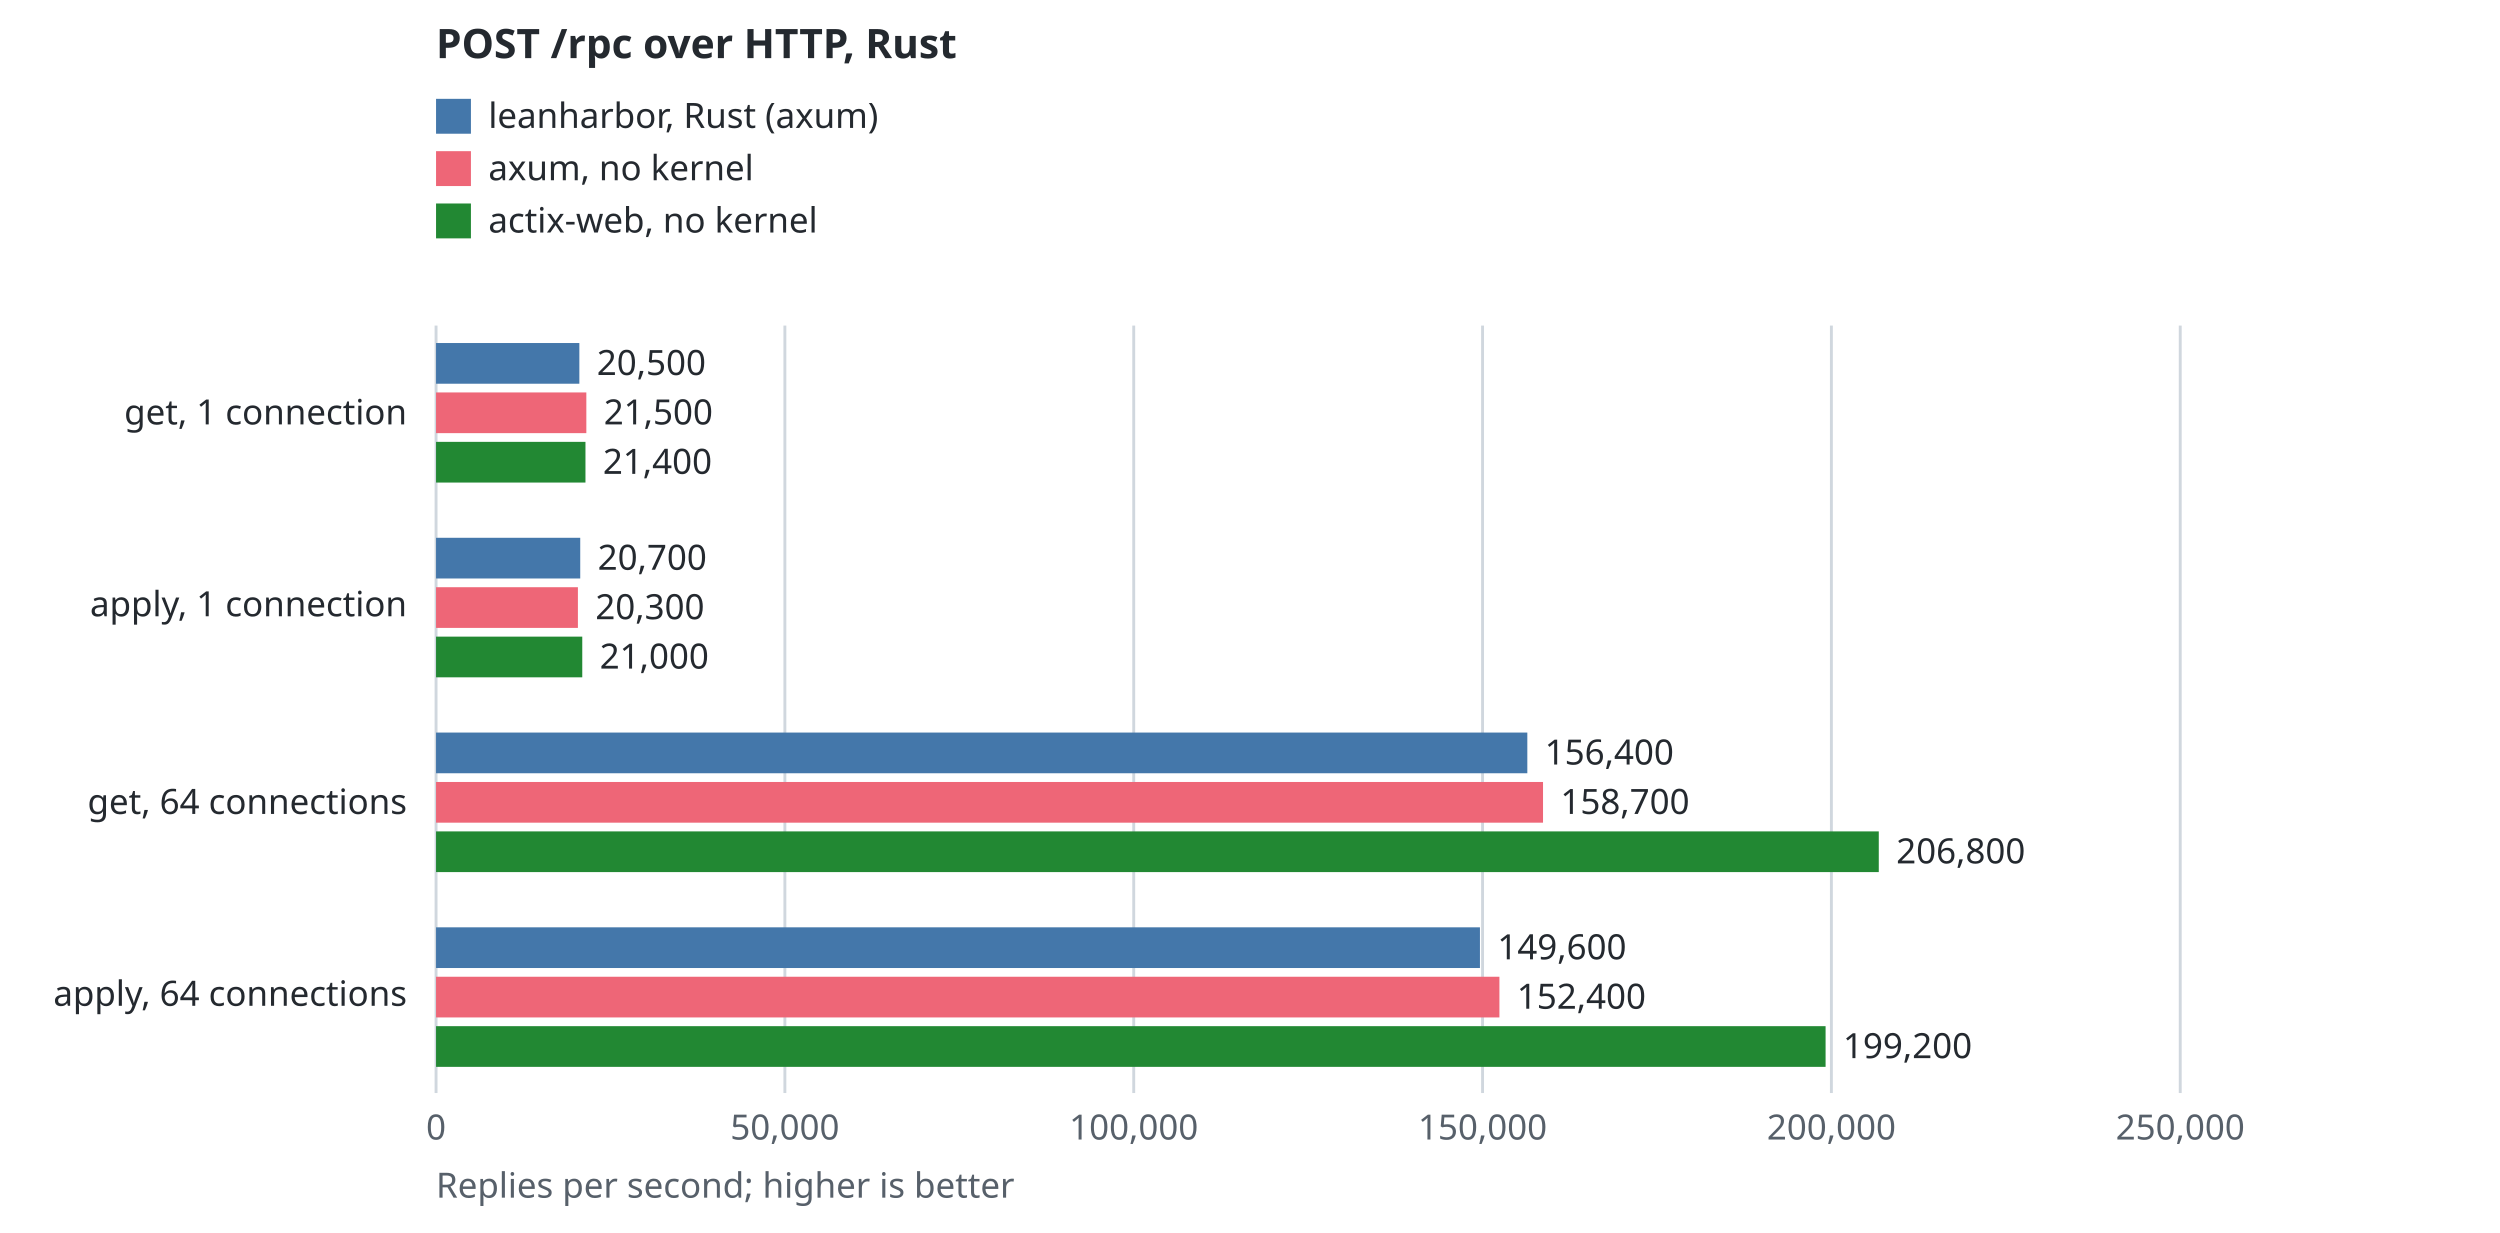
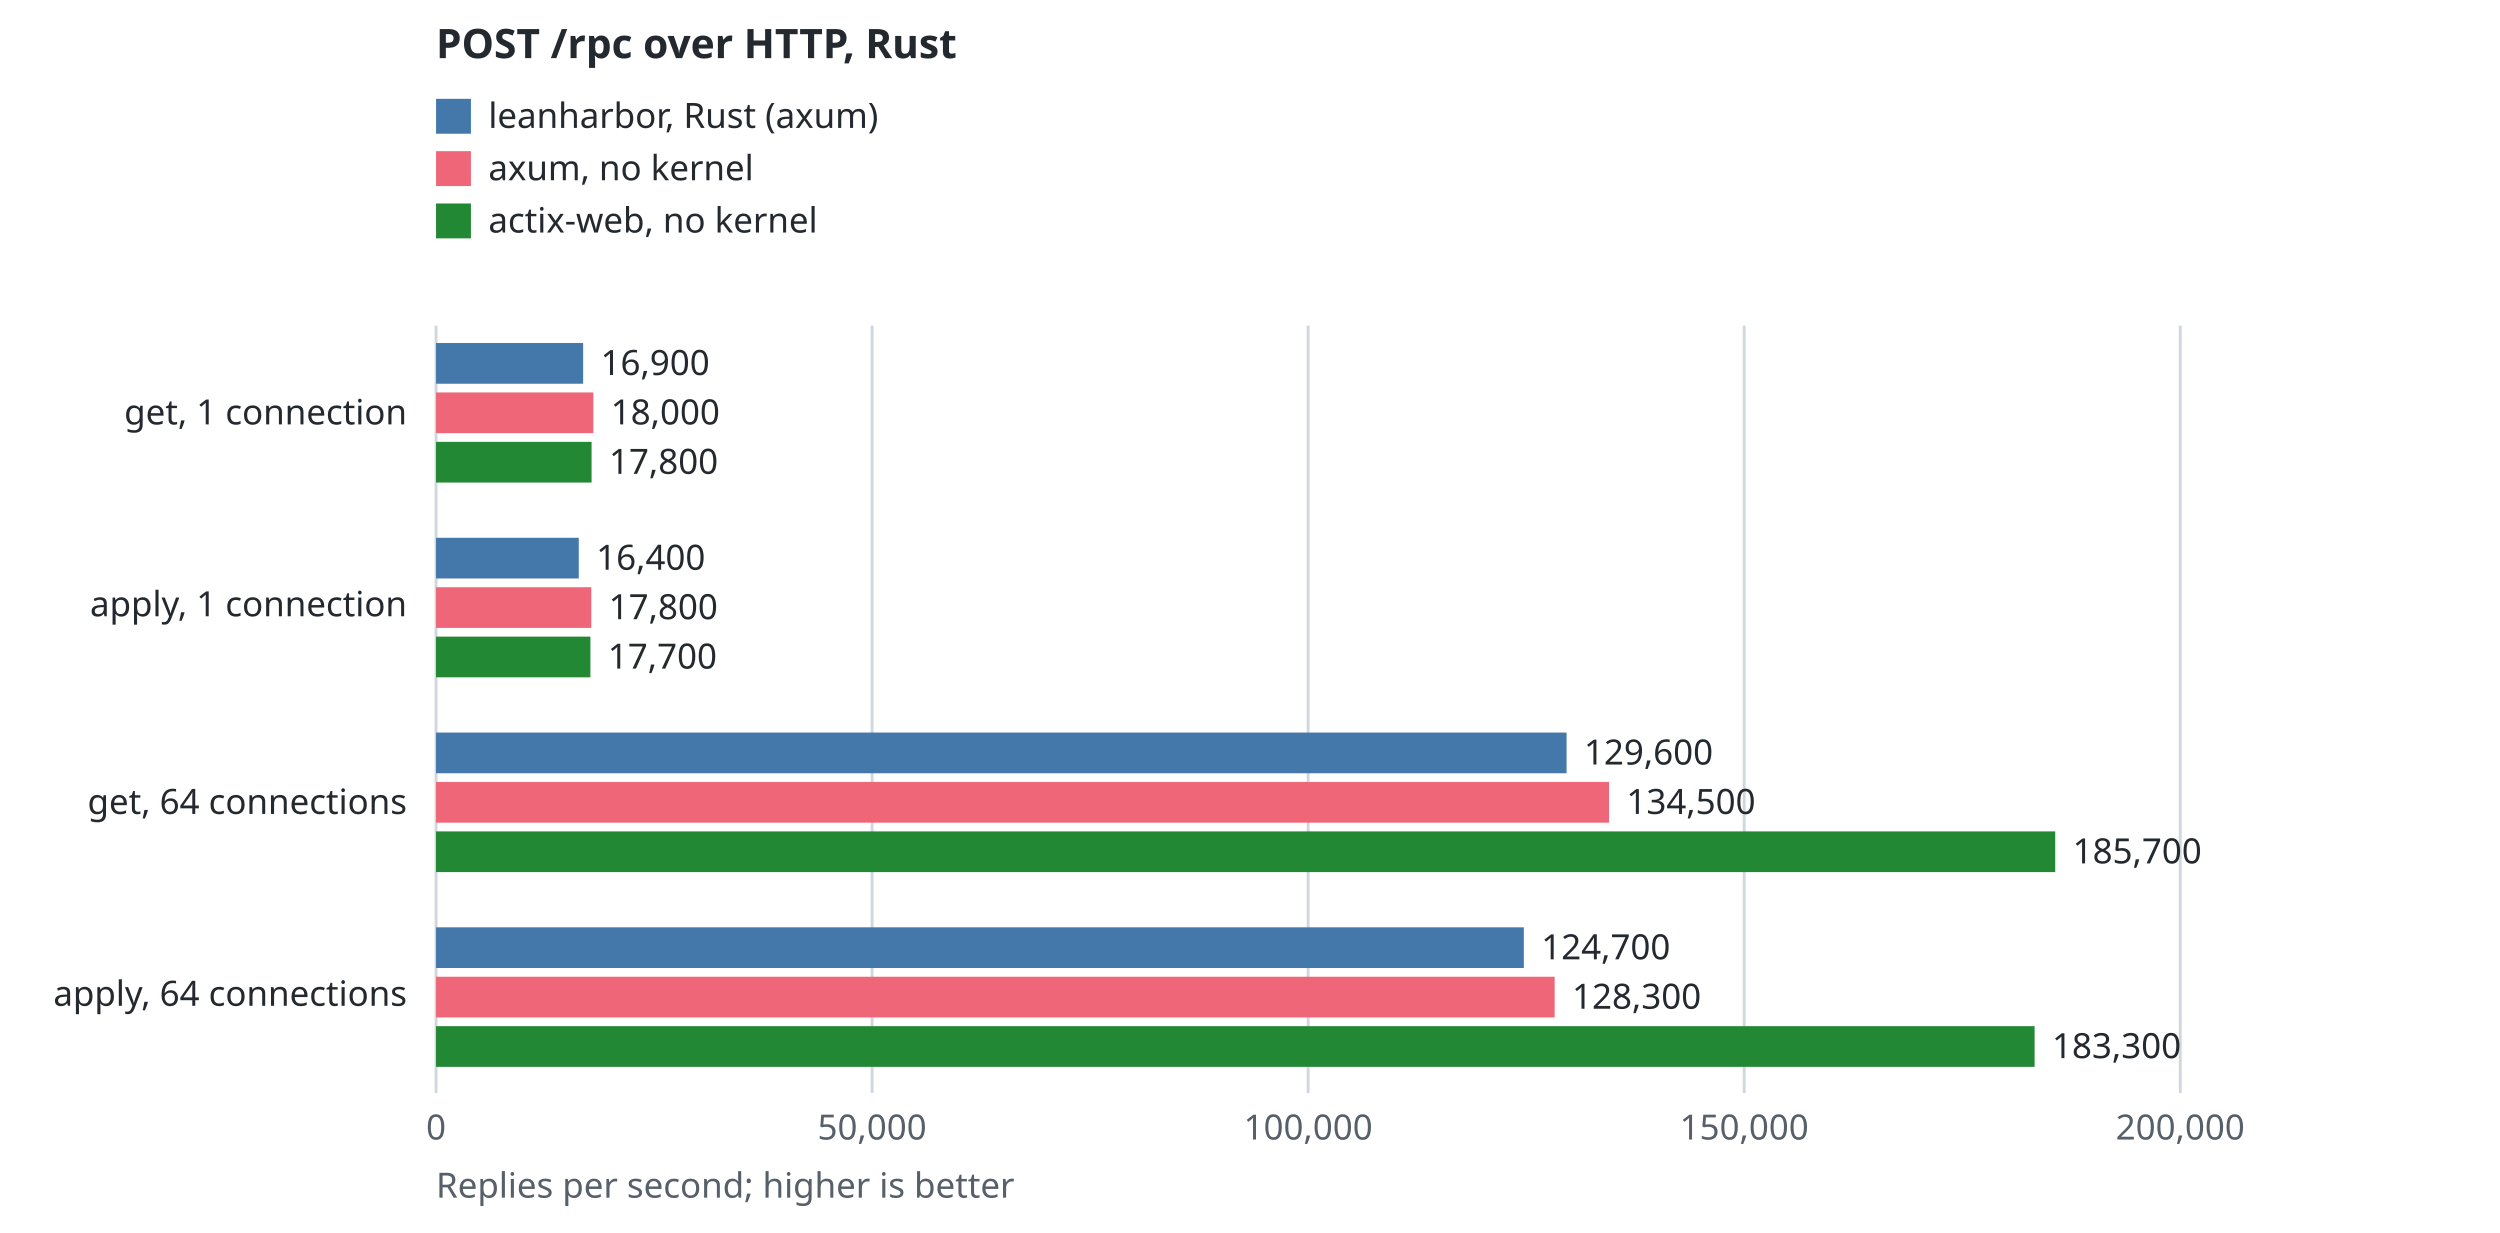
<svg xmlns="http://www.w3.org/2000/svg" viewBox="0 0 860 424" width="860" height="424" role="img">
  <style>text{font-family:system-ui,sans-serif;font-size:12px;fill:#24292f}.title{font-size:14px;font-weight:600}.grid{stroke:#d0d7de}.axis{fill:#57606a}@media(prefers-color-scheme:dark){text{fill:#e6edf3}.grid{stroke:#30363d}.axis{fill:#8b949e}}</style>
  <text class="title" x="150" y="20">POST /rpc over HTTP, Rust</text>
  <rect x="150" y="34" width="12" height="12" fill="#4477aa" />
  <text x="168" y="44">leanharbor, Rust (axum)</text>
  <rect x="150" y="52" width="12" height="12" fill="#ee6677" />
  <text x="168" y="62">axum, no kernel</text>
  <rect x="150" y="70" width="12" height="12" fill="#228833" />
  <text x="168" y="80">actix-web, no kernel</text>
  <line class="grid" x1="150.0" y1="112" x2="150.0" y2="376" />
  <text class="axis" x="150.0" y="392" text-anchor="middle">0</text>
-   <line class="grid" x1="270.0" y1="112" x2="270.0" y2="376" />
-   <text class="axis" x="270.0" y="392" text-anchor="middle">50,000</text>
-   <line class="grid" x1="390.0" y1="112" x2="390.0" y2="376" />
-   <text class="axis" x="390.0" y="392" text-anchor="middle">100,000</text>
-   <line class="grid" x1="510.0" y1="112" x2="510.0" y2="376" />
-   <text class="axis" x="510.0" y="392" text-anchor="middle">150,000</text>
-   <line class="grid" x1="630.0" y1="112" x2="630.0" y2="376" />
-   <text class="axis" x="630.0" y="392" text-anchor="middle">200,000</text>
+   <line class="grid" x1="300.0" y1="112" x2="300.0" y2="376" />
+   <text class="axis" x="300.0" y="392" text-anchor="middle">50,000</text>
+   <line class="grid" x1="450.0" y1="112" x2="450.0" y2="376" />
+   <text class="axis" x="450.0" y="392" text-anchor="middle">100,000</text>
+   <line class="grid" x1="600.0" y1="112" x2="600.0" y2="376" />
+   <text class="axis" x="600.0" y="392" text-anchor="middle">150,000</text>
  <line class="grid" x1="750.0" y1="112" x2="750.0" y2="376" />
-   <text class="axis" x="750.0" y="392" text-anchor="middle">250,000</text>
+   <text class="axis" x="750.0" y="392" text-anchor="middle">200,000</text>
  <text class="axis" x="150" y="412">Replies per second; higher is better</text>
-   <rect x="150" y="118" width="49.3" height="14" fill="#4477aa" />
-   <text x="205.3" y="129">20,500</text>
-   <rect x="150" y="135" width="51.7" height="14" fill="#ee6677" />
-   <text x="207.7" y="146">21,500</text>
-   <rect x="150" y="152" width="51.4" height="14" fill="#228833" />
-   <text x="207.4" y="163">21,400</text>
+   <rect x="150" y="118" width="50.6" height="14" fill="#4477aa" />
+   <text x="206.6" y="129">16,900</text>
+   <rect x="150" y="135" width="54.1" height="14" fill="#ee6677" />
+   <text x="210.1" y="146">18,000</text>
+   <rect x="150" y="152" width="53.5" height="14" fill="#228833" />
+   <text x="209.5" y="163">17,800</text>
  <text x="140" y="146" text-anchor="end">get, 1 connection</text>
-   <rect x="150" y="185" width="49.6" height="14" fill="#4477aa" />
-   <text x="205.6" y="196">20,700</text>
-   <rect x="150" y="202" width="48.8" height="14" fill="#ee6677" />
-   <text x="204.8" y="213">20,300</text>
-   <rect x="150" y="219" width="50.3" height="14" fill="#228833" />
-   <text x="206.3" y="230">21,000</text>
+   <rect x="150" y="185" width="49.1" height="14" fill="#4477aa" />
+   <text x="205.1" y="196">16,400</text>
+   <rect x="150" y="202" width="53.4" height="14" fill="#ee6677" />
+   <text x="209.4" y="213">17,800</text>
+   <rect x="150" y="219" width="53.1" height="14" fill="#228833" />
+   <text x="209.1" y="230">17,700</text>
  <text x="140" y="212" text-anchor="end">apply, 1 connection</text>
-   <rect x="150" y="252" width="375.4" height="14" fill="#4477aa" />
-   <text x="531.4" y="263">156,400</text>
-   <rect x="150" y="269" width="380.8" height="14" fill="#ee6677" />
-   <text x="536.8" y="280">158,700</text>
-   <rect x="150" y="286" width="496.3" height="14" fill="#228833" />
-   <text x="652.3" y="297">206,800</text>
+   <rect x="150" y="252" width="388.9" height="14" fill="#4477aa" />
+   <text x="544.9" y="263">129,600</text>
+   <rect x="150" y="269" width="403.5" height="14" fill="#ee6677" />
+   <text x="559.5" y="280">134,500</text>
+   <rect x="150" y="286" width="557.0" height="14" fill="#228833" />
+   <text x="713.0" y="297">185,700</text>
  <text x="140" y="280" text-anchor="end">get, 64 connections</text>
-   <rect x="150" y="319" width="359.1" height="14" fill="#4477aa" />
-   <text x="515.1" y="330">149,600</text>
-   <rect x="150" y="336" width="365.8" height="14" fill="#ee6677" />
-   <text x="521.8" y="347">152,400</text>
-   <rect x="150" y="353" width="478.0" height="14" fill="#228833" />
-   <text x="634.0" y="364">199,200</text>
+   <rect x="150" y="319" width="374.2" height="14" fill="#4477aa" />
+   <text x="530.2" y="330">124,700</text>
+   <rect x="150" y="336" width="384.8" height="14" fill="#ee6677" />
+   <text x="540.8" y="347">128,300</text>
+   <rect x="150" y="353" width="549.9" height="14" fill="#228833" />
+   <text x="705.9" y="364">183,300</text>
  <text x="140" y="346" text-anchor="end">apply, 64 connections</text>
</svg>
